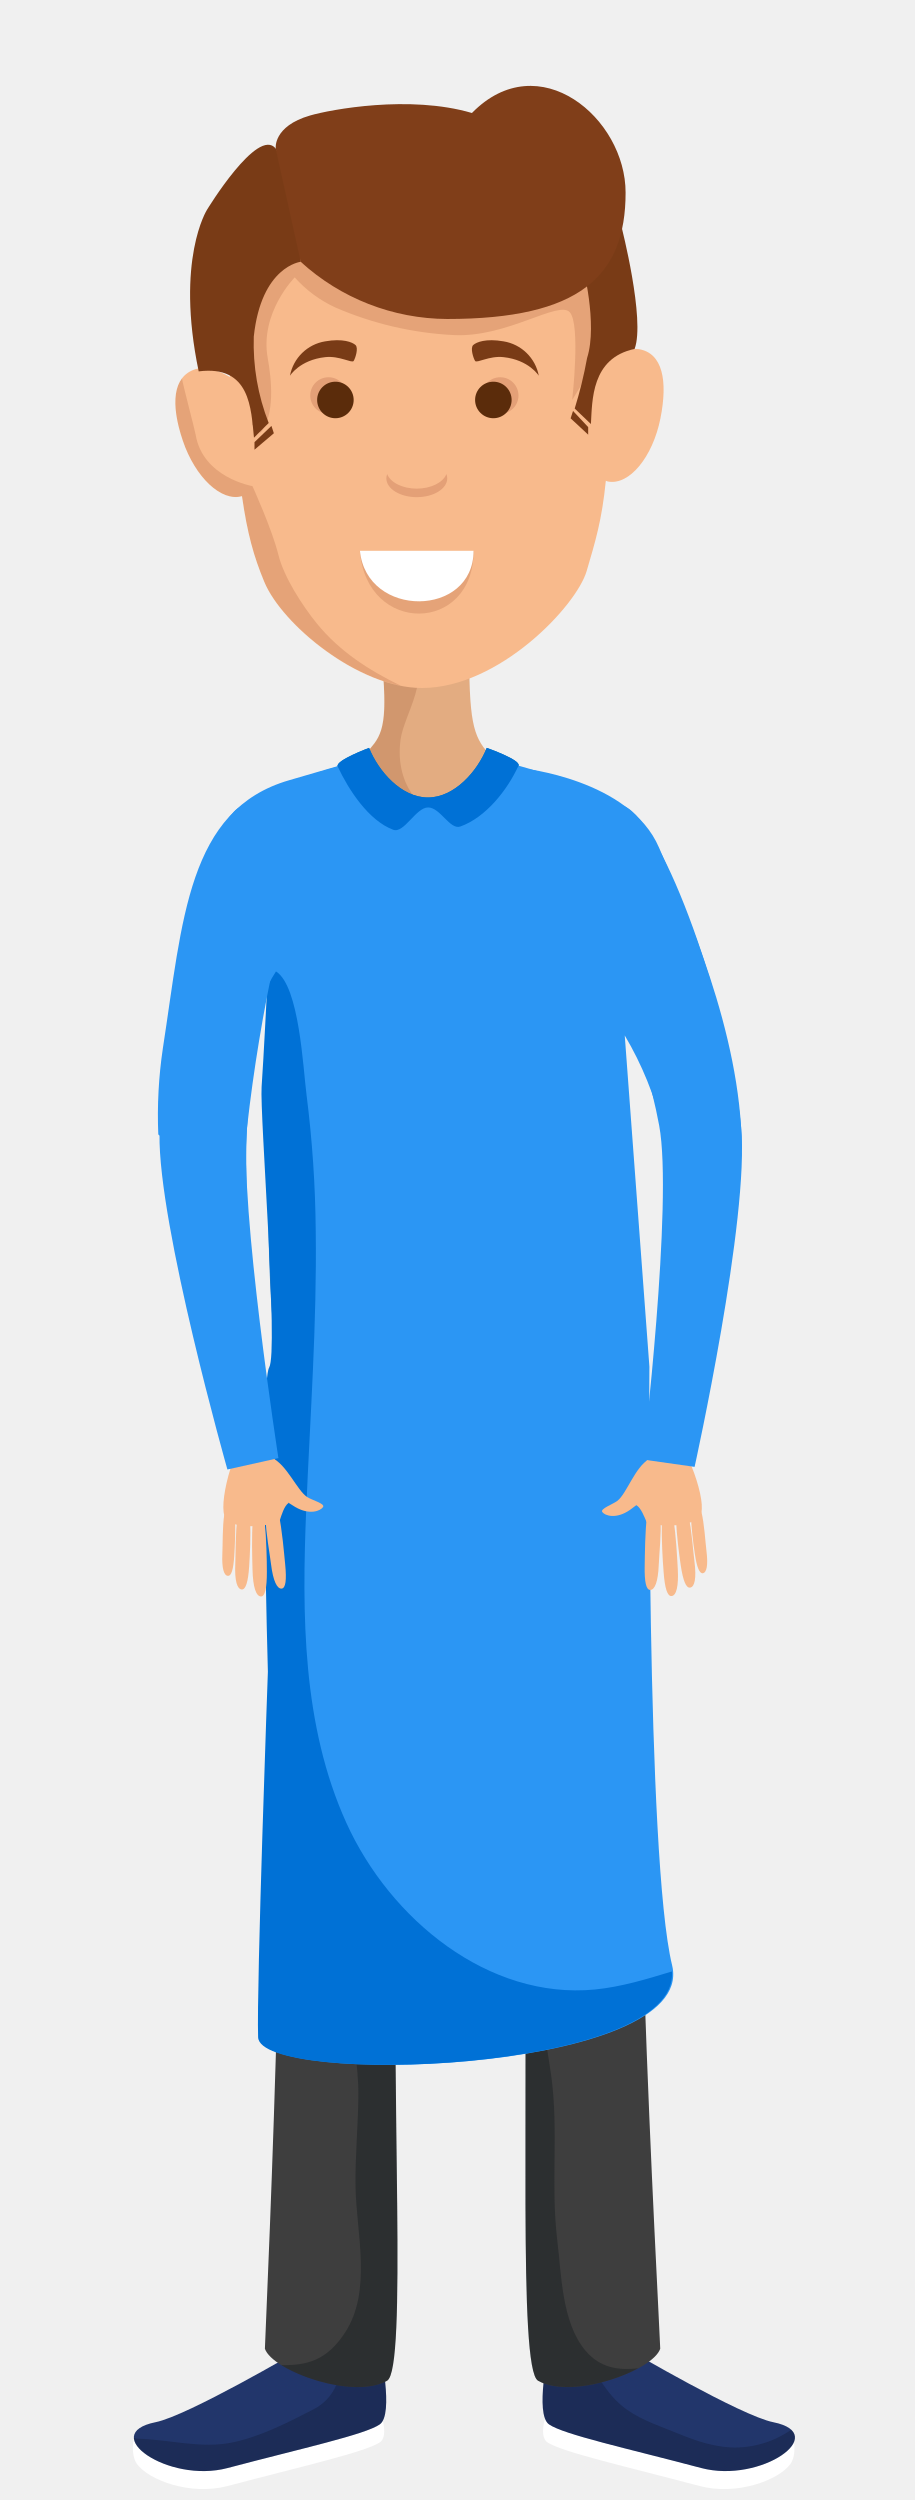
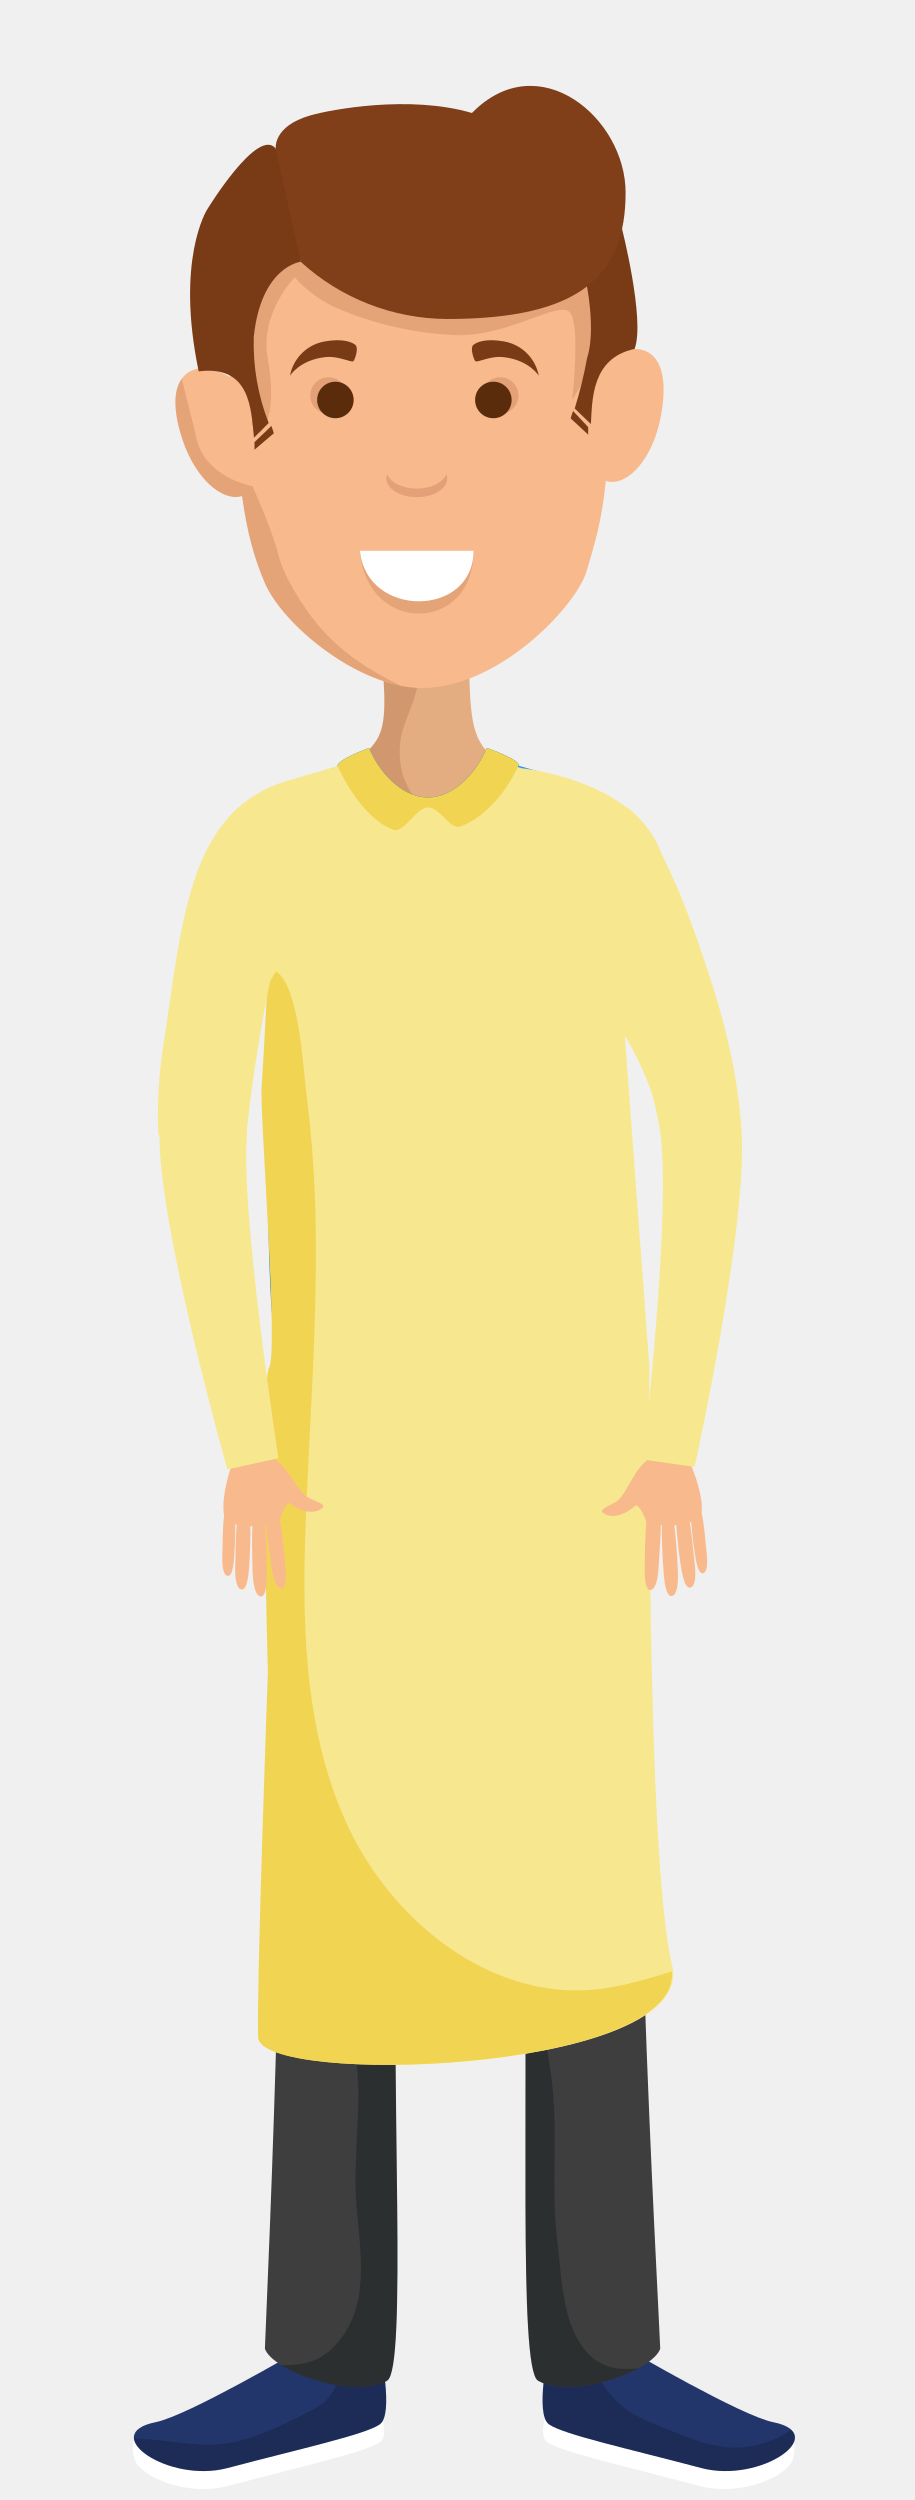
<svg xmlns="http://www.w3.org/2000/svg" viewBox="0 0 300.52 821.26">
  <defs>
-     <style>.cls-1{isolation:isolate;}.cls-2{fill:#fff;}.cls-3{fill:#22366b;}.cls-4{fill:#cfcfcf;}.cls-10,.cls-13,.cls-4,.cls-6,.cls-8{mix-blend-mode:multiply;}.cls-5{fill:#3e3e3e;}.cls-6{fill:#b7c1c6;}.cls-7{fill:#2b96f4;}.cls-8{fill:#ddcfc9;}.cls-9{fill:#e3ac81;}.cls-10{fill:#ebe0da;}.cls-11{fill:#f8ba8c;}.cls-12{fill:#793b16;}.cls-13{fill:#eadbd8;}.cls-14{fill:#5b2c0b;}.cls-15{fill:#803e19;}.cls-16{fill:#0874b7;}.cls-17{fill:#0071d6;}</style>
+     <style>.cls-1{isolation:isolate;}.cls-2{fill:#fff;}.cls-3{fill:#22366b;}.cls-4{fill:#cfcfcf;}.cls-10,.cls-13,.cls-4,.cls-6,.cls-8{mix-blend-mode:multiply;}.cls-5{fill:#3e3e3e;}.cls-6{fill:#b7c1c6;}.cls-7{fill:#2b96f4;}.cls-8{fill:#ddcfc9;}.cls-9{fill:#e3ac81;}.cls-10{fill:#ebe0da;}.cls-11{fill:#f8ba8c;}.cls-12{fill:#793b16;}.cls-13{fill:#eadbd8;}.cls-14{fill:#5b2c0b;}.cls-15{fill:#803e19;}.cls-16{fill:#0874b7;}.cls-17{fill:#f7e88f;}.cls-18{fill:#f2d453;}</style>
  </defs>
  <g class="cls-1">
    <g id="OBJECT">
      <path class="cls-2" d="M74.76,816.67c24.38-6.46,45.14-11.14,50-14.34,3.3-2.16-.06-10.67-.06-10.67L98.42,778,44,800.84s-1.26,5.41,1,8.59C48.87,814.71,62.51,819.91,74.76,816.67Z" />
      <path class="cls-2" d="M229.85,816.67c-24.38-6.46-45.14-11.14-50-14.34-3.3-2.16.07-10.67.07-10.67L206.19,778l54.43,22.89s1.28,5.41-1,8.59C255.75,814.71,242.1,819.91,229.85,816.67Z" />
      <path class="cls-3" d="M230.35,810.76c-24.37-6.46-45.24-11-50-14.34s0-24.86,0-24.86l26.36.48S243.41,793.58,254,795.7C273.12,799.53,250,815.94,230.35,810.76Z" />
      <path class="cls-4" d="M259.91,798.18A32.37,32.37,0,0,1,240.09,804c-5.9-.33-11.4-2.13-16.83-4.37-5.62-2.32-12.27-4.46-17.26-8-7.22-5.1-10.39-12.88-15.17-19.92l-10.5-.2s-4.78,21.51,0,24.86,25.65,7.88,50,14.34C247,815.16,266.21,804,259.91,798.18Z" />
      <path class="cls-5" d="M151.24,501.37c6.69,10.52,18.82,59,20.73,119.64,2.06,65.48-1.91,157.25,4.78,161.07,11.27,6.44,37.76-3.34,40.14-10.52-.47-13.85-11.72-207.7-5.27-288.71C174.11,461.11,136,477.44,151.24,501.37Z" />
      <path class="cls-6" d="M192.37,772.24c-7.83-9.22-7.92-25-9.31-36.42-2.2-18.15.53-35.88-2-54.09-1.64-11.83-5.71-28.62-.39-39.93,1.86-4,7.39-5.72,10.24-8.72,1.9-2-4.26-3.65-5.51-4.37-1.75-1-2.94-3.21-3.69-5-2.32-5.43-1.66-12.55-2.29-18.31-1.07-9.82-1.92-19.66-2.42-29.53-1.17-22.77,3.57-63-24.21-71.58,6.86,14.8,17.4,60.47,19.17,116.69,2.06,65.48-1.91,157.25,4.78,161.07,8,4.57,23.67,1,32.94-4.08C203.3,778.75,197.18,777.91,192.37,772.24Z" />
      <path class="cls-3" d="M74.76,810.76c24.38-6.46,45.24-11,50-14.34s0-24.86,0-24.86L98.42,772S61.7,793.58,51.11,795.7C32,799.53,55.16,815.94,74.76,810.76Z" />
      <path class="cls-4" d="M124.78,771.56l-14,.26a15.91,15.91,0,0,1-7.93,19.72c-8.18,4.25-17.56,9-26.58,10.83-10.13,2.11-20.82-1-31-1.25a3.31,3.31,0,0,1-1.3-.28c.2,5.94,16.44,13.71,30.78,9.92,24.38-6.46,45.24-11,50-14.34S124.78,771.56,124.78,771.56Z" />
      <path class="cls-5" d="M148.05,499.54c-6.69,10.51-15.8,60.78-17.71,121.47-2.06,65.48,3.52,157.25-3.17,161.07-11.27,6.44-37.76-3.34-40.15-10.52.5-14.29,9.72-207.4,3.23-288.83C127.77,461,163.28,475.61,148.05,499.54Z" />
      <path class="cls-6" d="M148.05,499.54c.49-.78.93-1.54,1.32-2.3-19.23,13-24.76,40.2-27.08,62.34-1.63,15.55-.18,31-1.4,46.53-.47,6.07-.91,13.23-5,18.15-2.58,3.13-5.9,5.3-9.29,7.41,3.52,2.34,7.76,4.3,9.51,8,3.34,7-1.24,11-1,18,.31,10.14,2.64,20.09,2.61,30.27s-1.13,20.53-.92,30.79c.31,15.07,5.45,33.79-3.42,47.48-6,9.23-12.54,10.88-21,10.74,8.9,5.57,26.19,10,34.74,5.13,6.69-3.82,1.11-95.59,3.17-161.07C132.25,560.32,141.36,510.05,148.05,499.54Z" />
      <path class="cls-5" d="M91.46,487.79c-1.88-13.87-1.47-34.4.56-40.38S205,429.17,208.14,445.72c1.24.06,5.67,19.45,3.48,37.13C208.4,508.94,94.57,510.72,91.46,487.79Z" />
      <path class="cls-7" d="M208.14,445.72C189.87,459.61,112,460,92,447.41c-6.68-14.59-2.89-126.52-2.89-126.52S73.38,271.14,77.94,266c9.28-10.5,63.53-21.76,63.53-21.76S199.19,257,205.5,266c3.07,4.39-5.13,45-2.83,88.87C205.11,401.27,211.92,429.75,208.14,445.72Z" />
      <path class="cls-8" d="M191.34,327.68a231.33,231.33,0,0,0,7.64,51c2.09,8.12,3.82,16.33,5.91,24.44a60.72,60.72,0,0,0,2.77,7.91c-1.53-14.81-3.79-33.31-5-56.17-1.38-26.4,1-51.61,2.51-68.46C198,299.31,190.91,313.45,191.34,327.68Z" />
      <path class="cls-8" d="M151.88,447.47c-25,.9-44.8-11.75-48.75-24.87s-2.84-69.46-4.56-94.13c-1.19-17-7.54-30.54-18.72-41.23,3.54,15.51,9.28,33.65,9.28,33.65S85.34,432.82,92,447.41c14.48,9.16,59.48,11.44,90.06,6.7C171.63,453.67,161.91,447.11,151.88,447.47Z" />
      <path class="cls-9" d="M166.45,250.41s-7.19,12.72-24.3,12.72a34,34,0,0,1-26.25-12.61s3.23-1.17,7.07-6.31,4.33-12.36,1.38-37.81c-3.65-31.56,28.72-34.23,30.06-6.45-.81,32.2.27,39.67,4.29,45.35C161.46,249.2,166.45,250.41,166.45,250.41Z" />
      <path class="cls-10" d="M131.57,243.07c1.12-8.51,11-21.63,2.47-29.14a21.86,21.86,0,0,0-9.37-4.66c2.59,23.11,2.1,29.86-1.7,34.94s-7.07,6.31-7.07,6.31A39.77,39.77,0,0,0,136.25,262C132.41,257.22,130.58,250.66,131.57,243.07Z" />
      <path class="cls-11" d="M209.93,114.71c-2.39-.42-5.66.56-8.78,2.52.21-8.64.35-17.75.49-27.38.49-34.42-35.73-51.47-65.7-47.94C98.51,46.31,73.25,61.56,74.06,92c.21,8,.65,19.35,1.48,31.85-4.05-2.44-8.53-3.47-11.41-2.55-7.42,2.39-8.14,11.46-4.07,23.5S72.74,164.94,79.49,163c1.81,12.55,3.86,19.76,7.32,28.14,5.81,14.06,31,34.87,51.78,34.87,25.34,0,50.75-26.93,54.12-38.39,2.88-9.81,5-16.63,6.31-29.67a4.41,4.41,0,0,0,.7.23c7,1.34,14.68-8,17.23-20.71C219.46,124.93,217.59,116,209.93,114.71Z" />
      <path class="cls-10" d="M104.11,204.85c-4.75-5.83-10.86-15.29-12.65-22.57-2.06-8.38-8.53-22.59-8.53-22.59s-16.33-2.78-18.66-16.9c-.26-1.59-4.34-16.93-4.49-18.52-3.13,4.12-2.77,11.47.28,20.49,4.09,12.05,12.68,20.18,19.43,18.19,1.81,12.55,3.86,19.76,7.32,28.14,5.17,12.51,25.71,30.35,44.78,34.14C121.06,220.11,111.49,213.91,104.11,204.85Z" />
      <path class="cls-10" d="M201.5,99c-3.73-10.17-2.38-20-11.22-22.37-5.73-1.53-31.77,21-37.47,19.43-12.69-3.62-23.34-8.25-33.41-16.8-3.08-2.62-8.78-7.33-12.74-3.44-2.54,2.5-8.6-2.78-10,.45-3.34,7.58-8-2.14-13.28,4.39-1.63,2-4,13.07-5.9,14.79-2.92,2.65,4.72,23.88,5.06,27.4a138.43,138.43,0,0,1,.26,16.79c.26-.32,2.58,2.77,2.85,2.44,4.72-5.83,3.59-17.27,2.3-24.43-2.68-14.89,8.87-26.52,8.87-26.52A40.69,40.69,0,0,0,110.14,101a111.61,111.61,0,0,0,39,9.08c17.48.86,34.48-11.6,38.06-7.48s.77,28.76.77,28.76S204.16,106.23,201.5,99Z" />
      <path class="cls-12" d="M98.78,86s0-25.24-8.2-37.2C84.69,41.45,68,68.91,68,68.91S57.59,85.3,65.27,122c17-2.15,17.19,12.3,18.16,21.79,1.71-1.77,4.84-4.83,4.84-4.83a71.19,71.19,0,0,1-4.9-28.39C85.83,87.44,98.78,86,98.78,86Z" />
      <path class="cls-12" d="M191.32,86.91s5.14,19.44,1.54,30.7a139.3,139.3,0,0,1-4.07,16.59l5.33,5.11c.45-7.73.08-21.7,14.35-24.68,3.57-9.57-4.35-40.33-4.35-40.33Z" />
      <path class="cls-12" d="M116.18,118.57c-.55.85-4.66-1.76-9.31-1.25-8.44.91-11.62,6.12-11.62,6.12a14.08,14.08,0,0,1,11.6-11.31c5.75-1,8.87.25,9.93,1.21S116.72,117.72,116.18,118.57Z" />
      <path class="cls-10" d="M118.22,181.05c2.2,27.6,37.36,27.11,37.36,0Z" />
      <path class="cls-13" d="M136.9,160.52c-4.73,0-8.69-2.05-9.71-4.79a4,4,0,0,0-.27,1.4c0,3.42,4.47,6.19,10,6.19s10-2.77,10-6.19a4,4,0,0,0-.27-1.4C145.59,158.47,141.63,160.52,136.9,160.52Z" />
      <path class="cls-13" d="M113.92,129.93a6,6,0,1,1-6-6A6,6,0,0,1,113.92,129.93Z" />
      <path class="cls-14" d="M116.18,131.39a6,6,0,1,1-6-6A6,6,0,0,1,116.18,131.39Z" />
      <path class="cls-12" d="M156.07,118.57c.54.85,4.65-1.76,9.3-1.25,8.44.91,11.63,6.12,11.63,6.12a14.09,14.09,0,0,0-11.61-11.31c-5.75-1-8.87.25-9.93,1.21S155.52,117.72,156.07,118.57Z" />
      <path class="cls-13" d="M158.32,129.93a6,6,0,1,0,6-6A6,6,0,0,0,158.32,129.93Z" />
      <path class="cls-14" d="M156.07,131.39a6,6,0,1,0,6-6A6,6,0,0,0,156.07,131.39Z" />
      <path class="cls-15" d="M205.51,63.31c0,27.48-15.17,41.48-58.63,41.48A71.83,71.83,0,0,1,98.78,86l-8.2-37.2s-1-7.3,11.28-10.86c6.7-1.94,32.68-6.86,53.17-.82C177,14.68,205.56,38.86,205.51,63.31Z" />
      <path class="cls-16" d="M159.9,245.68c-3.08,7.66-10.57,16.3-19.33,16.3s-16.25-8.64-19.33-16.3c0,0-11.22,4.17-10.31,6.11,3.62,7.74,10.19,17.79,18.24,20.79,3.55,1.33,7.45-7.33,11.46-7.33s7.18,7.48,10.61,6.26c8.36-3,15.45-12,19.1-20C171.19,249.64,159.9,245.68,159.9,245.68Z" />
      <polygon class="cls-12" points="193.22 142.79 187.45 137.42 188.24 135 193.22 140.31 193.22 142.79" />
      <polygon class="cls-12" points="83.6 147.73 89.96 142.33 89.17 139.91 83.6 145.24 83.6 147.73" />
      <path class="cls-2" d="M118.24,180.93c2.2,22.34,37.32,21.94,37.32,0Z" />
      <path class="cls-7" d="M112.49,250l-.12-.12S119.82,247.81,112.49,250Z" />
-       <path class="cls-7" d="M216.49,278.45c-9.61-22.46-45-26.07-45-26.07l-3.9-1.08L156.83,260l-7.92,4h-5.65l-11.76-1.12h-6L122.6,260l-9-9.11c-3.07.91-8.72,2.56-18.58,5.41-33.45,9.66-35,46-41.52,88.08A150,150,0,0,0,52,372.68a166,166,0,0,0,29,18.69c-.06-2.8-.11-5.78-.13-9A204.58,204.58,0,0,1,82,359.74v0a234.43,234.43,0,0,1,6.13-34.54S87,348,86.35,357s5.54,87,2.43,92.26-.42,99.93-.42,99.93S84.64,652.79,85.2,669.23c.55,16.11,138.69,11.91,135.92-21.63a12.25,12.25,0,0,0-.33-2c-8.63-35.39-7.46-196.64-7.46-196.64l-8.1-108.81a110.79,110.79,0,0,1,12.42,30.55c1.33,5.65,1.84,13.63,1.92,21.84l.47-.11a21.25,21.25,0,0,1,5.45-.07c1-.92,4-3.16,3.82-1.68s1.26,1.15,1.47,1.11c3.48-4,7.73-5.48,12.91-14.51C243.46,339.1,225.07,298.49,216.49,278.45Z" />
-       <path class="cls-17" d="M84.79,669.23C84.23,652.79,88,549.16,88,549.16s-2.69-94.66.42-99.93S85.3,366,85.94,357s1.78-31.79,1.78-31.79a234.43,234.43,0,0,0-6.13,34.54c-.25-14.9,1.59-29.13,9.07-40.63,7.71,4.83,8.89,31.83,10.06,40.72a379.68,379.68,0,0,1,3,44.58c.41,30.38-1.83,60.71-3.11,91.05-1.47,35-1.31,71.33,13.12,103.24s46.82,58.22,81.68,54.85c8.65-.84,17-3.4,25.32-5.93C223.48,681.14,85.34,685.34,84.79,669.23Z" />
+       <path class="cls-17" d="M216.49,278.45c-9.61-22.46-45-26.07-45-26.07l-3.9-1.08L156.83,260l-7.92,4h-5.65l-11.76-1.12h-6L122.6,260l-9-9.11c-3.07.91-8.72,2.56-18.58,5.41-33.45,9.66-35,46-41.52,88.08A150,150,0,0,0,52,372.68a166,166,0,0,0,29,18.69c-.06-2.8-.11-5.78-.13-9A204.58,204.58,0,0,1,82,359.74v0a234.43,234.43,0,0,1,6.13-34.54S87,348,86.35,357s5.54,87,2.43,92.26-.42,99.93-.42,99.93S84.64,652.79,85.2,669.23c.55,16.11,138.69,11.91,135.92-21.63a12.25,12.25,0,0,0-.33-2c-8.63-35.39-7.46-196.64-7.46-196.64l-8.1-108.81a110.79,110.79,0,0,1,12.42,30.55c1.33,5.65,1.84,13.63,1.92,21.84l.47-.11a21.25,21.25,0,0,1,5.45-.07c1-.92,4-3.16,3.82-1.68s1.26,1.15,1.47,1.11c3.48-4,7.73-5.48,12.91-14.51C243.46,339.1,225.07,298.49,216.49,278.45Z" />
+       <path class="cls-18" d="M84.79,669.23C84.23,652.79,88,549.16,88,549.16s-2.69-94.66.42-99.93S85.3,366,85.94,357s1.78-31.79,1.78-31.79a234.43,234.43,0,0,0-6.13,34.54c-.25-14.9,1.59-29.13,9.07-40.63,7.71,4.83,8.89,31.83,10.06,40.72a379.68,379.68,0,0,1,3,44.58c.41,30.38-1.83,60.71-3.11,91.05-1.47,35-1.31,71.33,13.12,103.24s46.82,58.22,81.68,54.85c8.65-.84,17-3.4,25.32-5.93C223.48,681.14,85.34,685.34,84.79,669.23Z" />
      <path class="cls-11" d="M230.36,497c1.58-5.69-6.36-26.4-11.17-26.28-4,.1-10.43,16.14-10.18,23.7,1.55.88,2.69,3.93,3.33,5.42S228.78,502.71,230.36,497Z" />
      <path class="cls-11" d="M218,516.43c-.33-4.14-.71-10.64-.59-16.32a12.6,12.6,0,0,0,3.85-.81c.83,5.27,1.16,12,1.39,16,.33,5.85-.48,8.84-2,9C219.25,524.51,218.39,521.78,218,516.43Z" />
      <path class="cls-11" d="M223.62,514.2c-.57-3.85-1.35-9.93-1.57-15.25a16,16,0,0,0,4.09-1.11c1.13,4.91,1.5,11.42,2,15.19.68,5.46.07,8.28-1.44,8.51C225.37,521.74,224.37,519.21,223.62,514.2Z" />
      <path class="cls-11" d="M228.26,510.49a130.07,130.07,0,0,1-1.35-13,13.06,13.06,0,0,0,3.49-.94c1,4.19,1.28,9.74,1.68,13,.58,4.67.06,7.07-1.22,7.27C229.75,516.93,228.89,514.76,228.26,510.49Z" />
      <path class="cls-11" d="M211.78,514.57c.07-3.9.11-11.45.77-16.73,1.29.11,3.18,1.27,4.42,1,.31,5-.41,11.5-.57,15.29-.23,5.51-1.3,8.19-2.83,8.17C212.26,522.29,211.69,519.62,211.78,514.57Z" />
      <path class="cls-11" d="M202.85,493c3.06-2.43,5.73-11,10.33-13.66.7,1.1,4.22,6.47,5.18,7.29-3.81,3.29-8.28,7.2-11.4,9.37-4.52,3.15-8.2,1.94-9.11.71C197.07,495.61,201.31,494.19,202.85,493Z" />
-       <path class="cls-7" d="M228.18,481.87l-17-2.41s10-84.66,5.37-109.68c-5.13-27.72-17.86-55.35-17.86-55.35s-6.89-55.09,6.26-49.67,34.75,66.78,38.5,105.33C246.33,399.84,228.18,481.87,228.18,481.87Z" />
+       <path class="cls-17" d="M228.18,481.87l-17-2.41s10-84.66,5.37-109.68c-5.13-27.72-17.86-55.35-17.86-55.35s-6.89-55.09,6.26-49.67,34.75,66.78,38.5,105.33C246.33,399.84,228.18,481.87,228.18,481.87Z" />
      <path class="cls-11" d="M73.75,498c-2-5.54,4.21-26.83,9-27.1,4-.22,11.7,15.25,12.06,22.81-1.48,1-2.37,4.13-2.88,5.67S75.79,503.55,73.75,498Z" />
      <path class="cls-11" d="M87.67,516.35c0-4.15-.15-10.66-.73-16.31a12.92,12.92,0,0,1-3.91-.5c-.4,5.32-.18,12-.08,16.06.14,5.86,1.19,8.77,2.76,8.85C87.05,524.51,87.68,521.71,87.67,516.35Z" />
      <path class="cls-11" d="M81.85,514.59c.26-3.9.55-10,.34-15.34a15.76,15.76,0,0,1-4.16-.77c-.74,5-.58,11.5-.74,15.3-.24,5.5.6,8.26,2.12,8.37C80.72,522.24,81.52,519.63,81.85,514.59Z" />
      <path class="cls-11" d="M76.94,511.26c.22-3.32.46-8.55.29-13.09a13.4,13.4,0,0,1-3.56-.65c-.62,4.25-.48,9.81-.63,13-.2,4.7.52,7.06,1.81,7.15C76,517.79,76.66,515.57,76.94,511.26Z" />
      <path class="cls-11" d="M93.69,514c-.39-3.88-1-11.4-2.12-16.61-1.28.22-3.07,1.53-4.32,1.36.1,5,1.34,11.43,1.8,15.2.68,5.47,2,8.06,3.48,7.91C93.84,521.73,94.19,519,93.69,514Z" />
      <path class="cls-11" d="M100.84,491.74c-3.24-2.18-6.6-10.49-11.4-12.79-.6,1.16-3.68,6.79-4.57,7.68,4.07,3,8.84,6.52,12.12,8.43,4.76,2.77,8.33,1.26,9.14,0C106.83,493.91,102.48,492.83,100.84,491.74Z" />
-       <path class="cls-7" d="M74.7,482.73,91.46,479s-12.9-83.26-10.31-108.57a549.68,549.68,0,0,1,9.43-56.93s1.35-55.19-11.33-48.72S53,333.8,52.4,372.52C51.92,402.4,74.7,482.73,74.7,482.73Z" />
-       <path class="cls-17" d="M159.9,245.68c-3.08,7.66-10.57,16.3-19.33,16.3s-16.25-8.64-19.33-16.3c0,0-11.22,4.17-10.31,6.11,3.62,7.74,10.19,17.79,18.24,20.79,3.55,1.33,7.45-7.33,11.46-7.33s7.18,7.48,10.61,6.26c8.36-3,15.45-12,19.1-20C171.19,249.64,159.9,245.68,159.9,245.68Z" />
+       <path class="cls-17" d="M74.7,482.73,91.46,479s-12.9-83.26-10.31-108.57a549.68,549.68,0,0,1,9.43-56.93s1.35-55.19-11.33-48.72S53,333.8,52.4,372.52C51.92,402.4,74.7,482.73,74.7,482.73Z" />
+       <path class="cls-18" d="M159.9,245.68c-3.08,7.66-10.57,16.3-19.33,16.3s-16.25-8.64-19.33-16.3c0,0-11.22,4.17-10.31,6.11,3.62,7.74,10.19,17.79,18.24,20.79,3.55,1.33,7.45-7.33,11.46-7.33s7.18,7.48,10.61,6.26c8.36-3,15.45-12,19.1-20C171.19,249.64,159.9,245.68,159.9,245.68Z" />
    </g>
  </g>
</svg>
